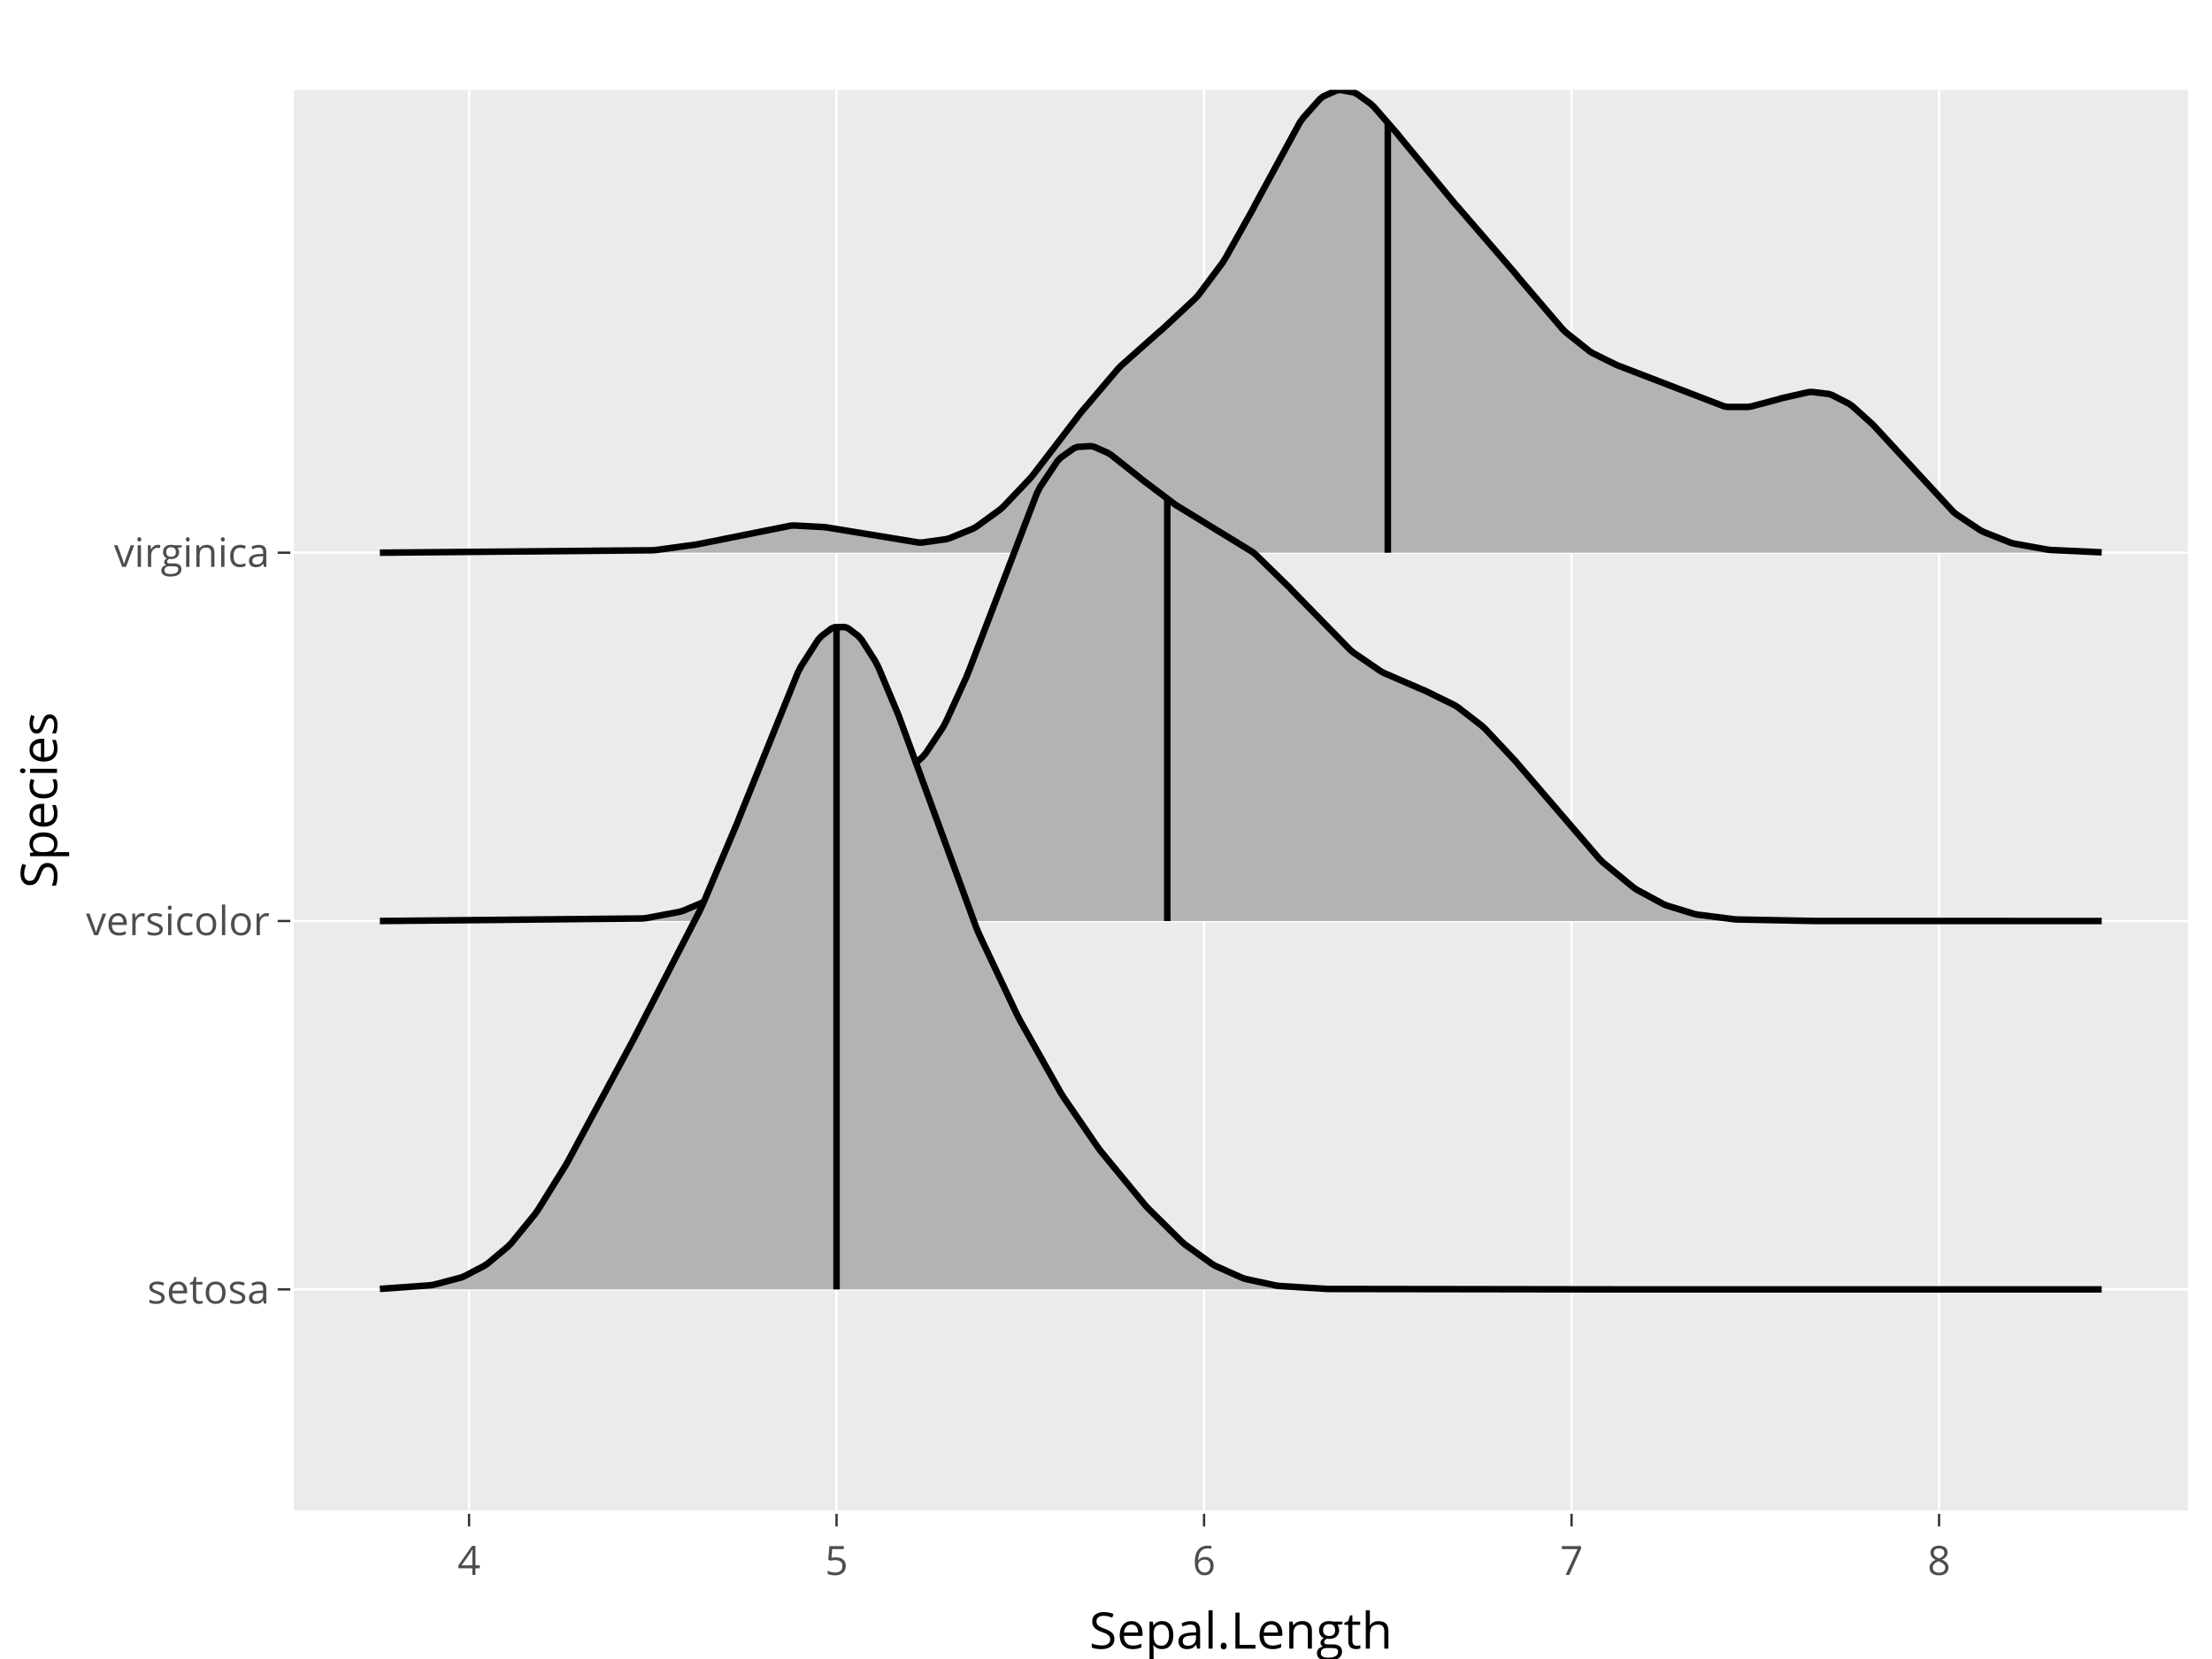
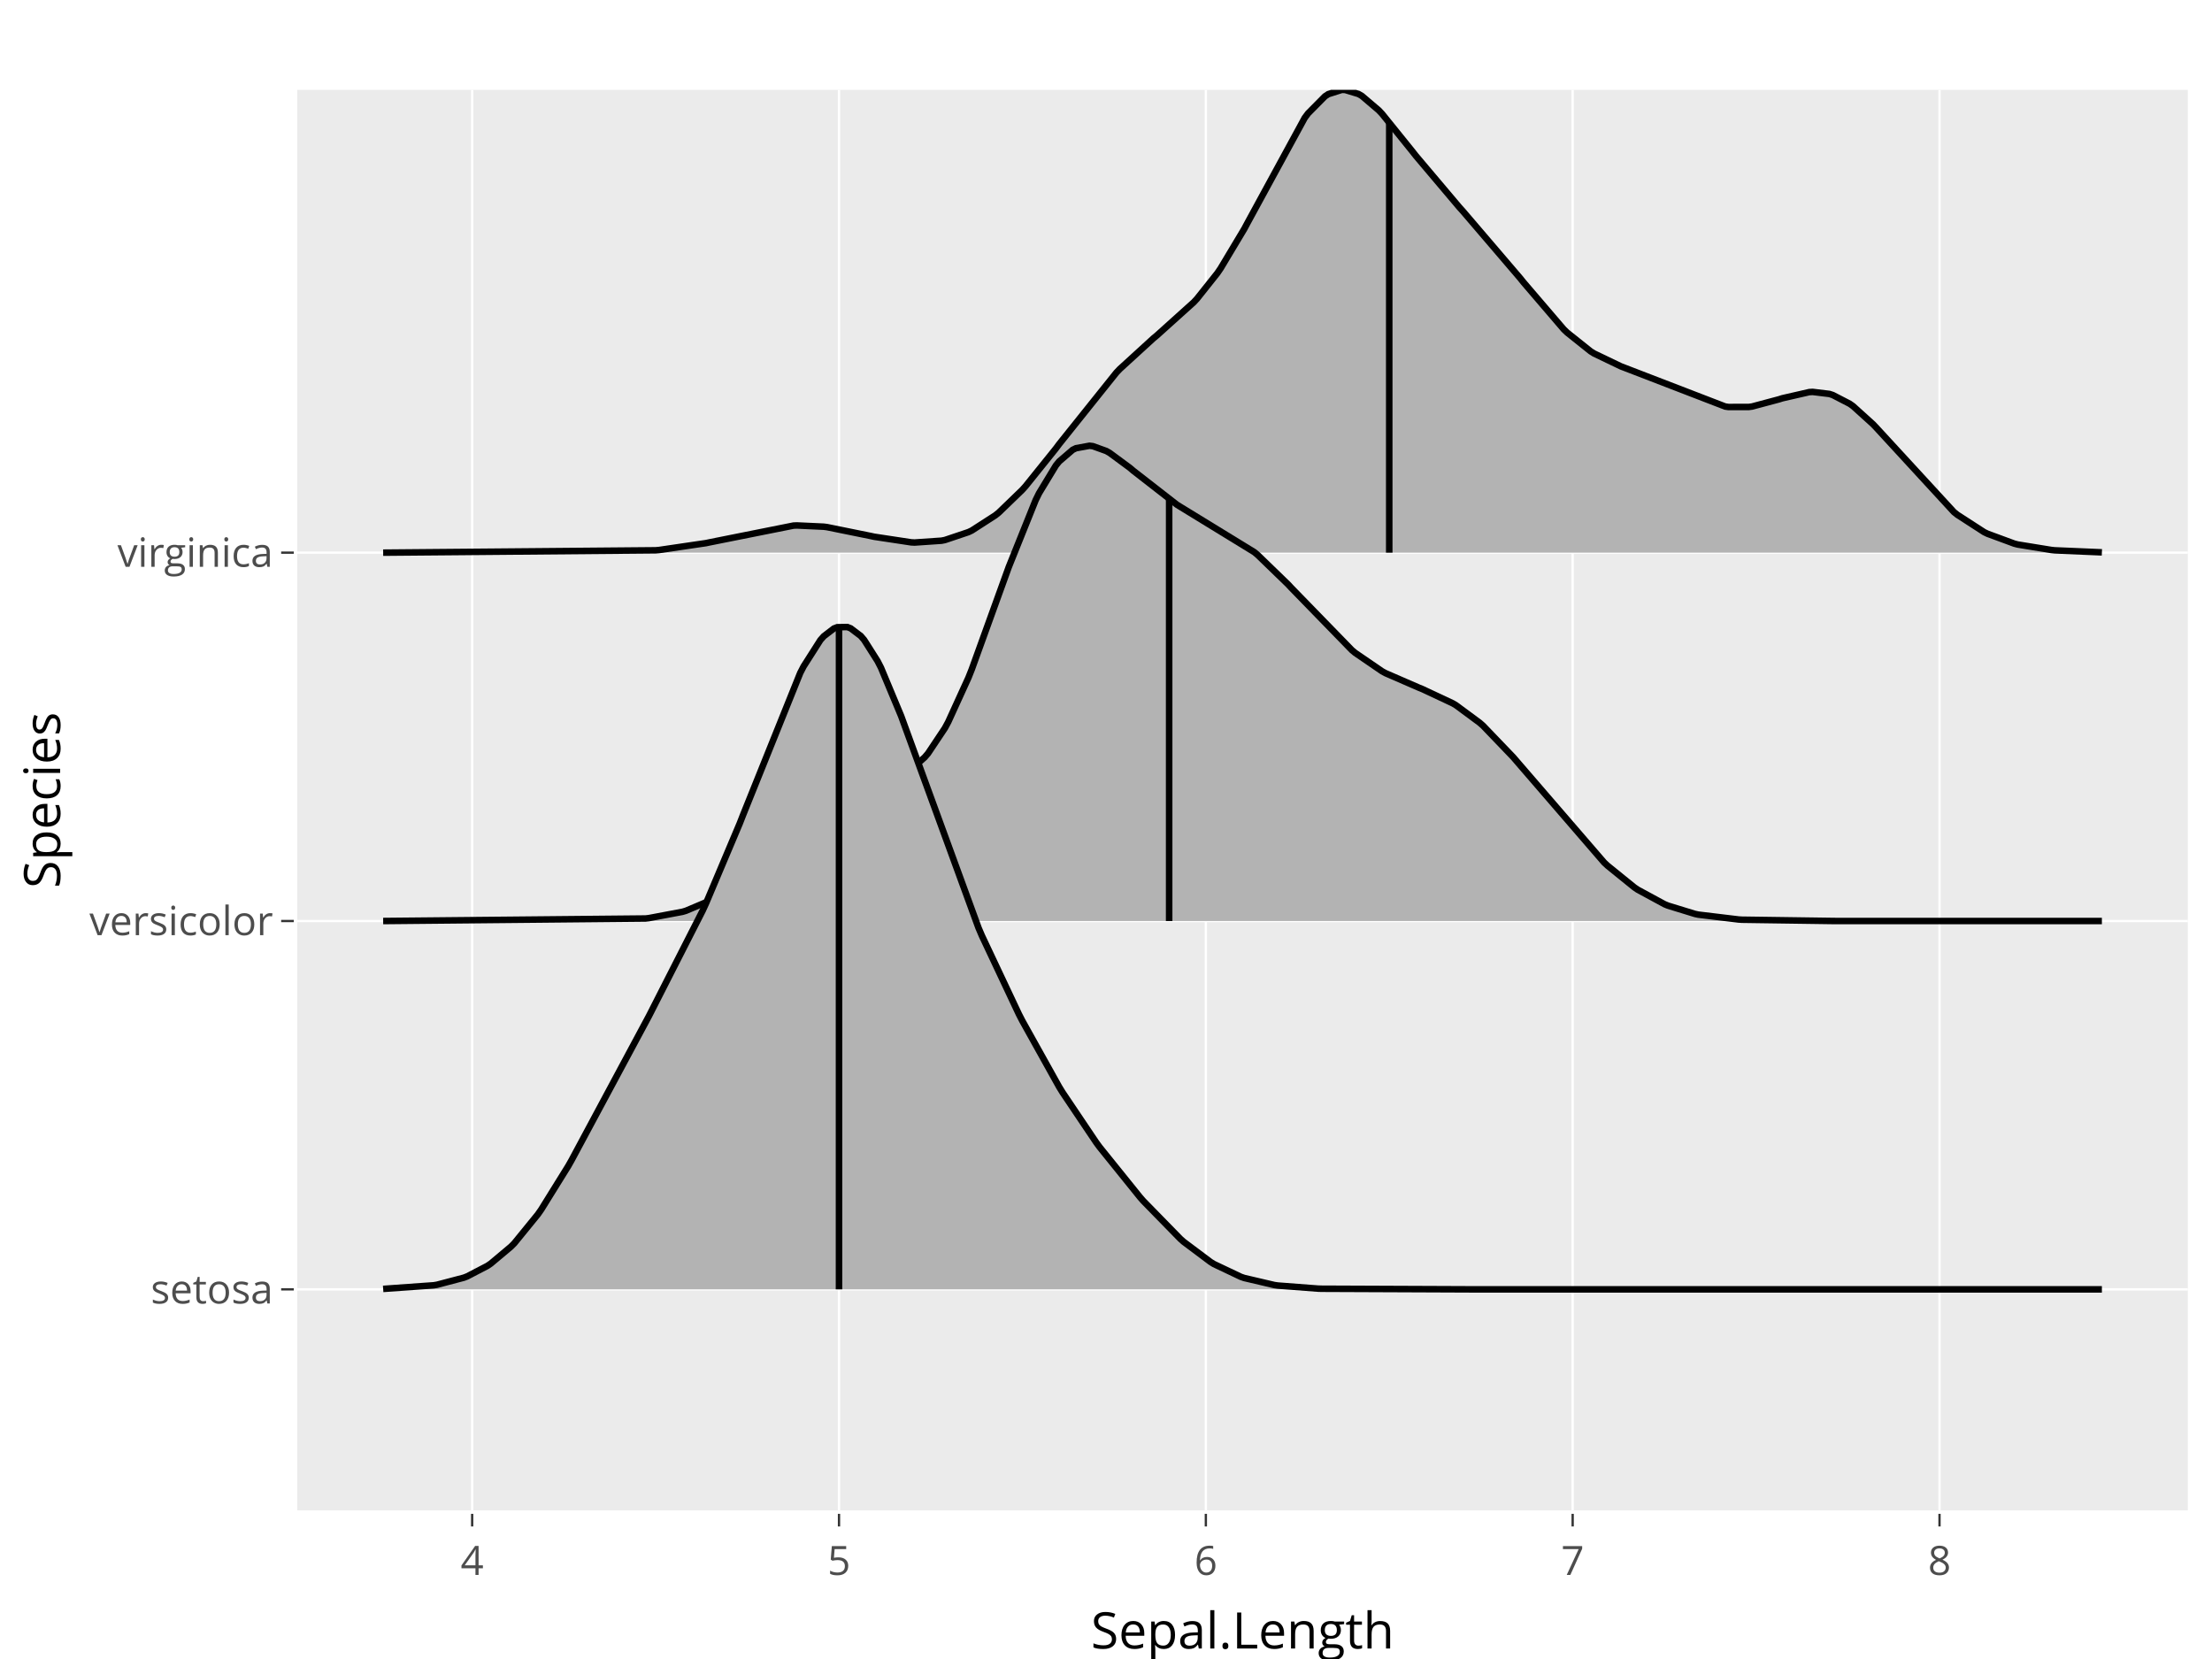
<svg xmlns="http://www.w3.org/2000/svg" class="main-svg" width="640" height="480" style="" viewBox="0 0 640 480">
  <rect x="0" y="0" width="640" height="480" style="fill: rgb(255, 255, 255); fill-opacity: 1;" />
  <defs id="defs-">
    <g class="clips">
      <clipPath id="clipxyplot" class="plotclip">
-         <rect width="548" height="411" />
+         <rect width="547" height="411" />
      </clipPath>
      <clipPath class="axesclip" id="clipx">
-         <rect x="85" y="0" width="548" height="480" />
+         <rect x="86" y="0" width="547" height="480" />
      </clipPath>
      <clipPath class="axesclip" id="clipy">
        <rect x="0" y="26" width="640" height="411" />
      </clipPath>
      <clipPath class="axesclip" id="clipxy">
-         <rect x="85" y="26" width="548" height="411" />
+         <rect x="86" y="26" width="547" height="411" />
      </clipPath>
    </g>
    <g class="gradients" />
    <g class="patterns" />
  </defs>
  <g class="bglayer">
-     <rect class="bg" x="85" y="26" width="548" height="411" style="fill: rgb(235, 235, 235); fill-opacity: 1; stroke-width: 0;" />
+     <rect class="bg" x="86" y="26" width="547" height="411" style="fill: rgb(235, 235, 235); fill-opacity: 1; stroke-width: 0;" />
  </g>
  <g class="layer-below">
    <g class="imagelayer" />
    <g class="shapelayer" />
  </g>
  <g class="cartesianlayer">
    <g class="subplot xy">
      <g class="layer-subplot">
        <g class="shapelayer" />
        <g class="imagelayer" />
      </g>
      <g class="gridlayer">
        <g class="x">
-           <path class="xgrid crisp" transform="translate(135.71,0)" d="M0,26v411" style="stroke: rgb(255, 255, 255); stroke-opacity: 1; stroke-width: 0.664px;" />
-           <path class="xgrid crisp" transform="translate(242.04,0)" d="M0,26v411" style="stroke: rgb(255, 255, 255); stroke-opacity: 1; stroke-width: 0.664px;" />
-           <path class="xgrid crisp" transform="translate(348.37,0)" d="M0,26v411" style="stroke: rgb(255, 255, 255); stroke-opacity: 1; stroke-width: 0.664px;" />
-           <path class="xgrid crisp" transform="translate(454.7,0)" d="M0,26v411" style="stroke: rgb(255, 255, 255); stroke-opacity: 1; stroke-width: 0.664px;" />
-           <path class="xgrid crisp" transform="translate(561.03,0)" d="M0,26v411" style="stroke: rgb(255, 255, 255); stroke-opacity: 1; stroke-width: 0.664px;" />
+           <path class="xgrid crisp" transform="translate(136.61,0)" d="M0,26v411" style="stroke: rgb(255, 255, 255); stroke-opacity: 1; stroke-width: 0.664px;" />
+           <path class="xgrid crisp" transform="translate(242.75,0)" d="M0,26v411" style="stroke: rgb(255, 255, 255); stroke-opacity: 1; stroke-width: 0.664px;" />
+           <path class="xgrid crisp" transform="translate(348.89,0)" d="M0,26v411" style="stroke: rgb(255, 255, 255); stroke-opacity: 1; stroke-width: 0.664px;" />
+           <path class="xgrid crisp" transform="translate(455.02,0)" d="M0,26v411" style="stroke: rgb(255, 255, 255); stroke-opacity: 1; stroke-width: 0.664px;" />
+           <path class="xgrid crisp" transform="translate(561.16,0)" d="M0,26v411" style="stroke: rgb(255, 255, 255); stroke-opacity: 1; stroke-width: 0.664px;" />
        </g>
        <g class="y">
-           <path class="ygrid crisp" transform="translate(0,373.06)" d="M85,0h548" style="stroke: rgb(255, 255, 255); stroke-opacity: 1; stroke-width: 0.664px;" />
-           <path class="ygrid crisp" transform="translate(0,266.48)" d="M85,0h548" style="stroke: rgb(255, 255, 255); stroke-opacity: 1; stroke-width: 0.664px;" />
-           <path class="ygrid crisp" transform="translate(0,159.91)" d="M85,0h548" style="stroke: rgb(255, 255, 255); stroke-opacity: 1; stroke-width: 0.664px;" />
+           <path class="ygrid crisp" transform="translate(0,373.05)" d="M86,0h547" style="stroke: rgb(255, 255, 255); stroke-opacity: 1; stroke-width: 0.664px;" />
+           <path class="ygrid crisp" transform="translate(0,266.48)" d="M86,0h547" style="stroke: rgb(255, 255, 255); stroke-opacity: 1; stroke-width: 0.664px;" />
+           <path class="ygrid crisp" transform="translate(0,159.9)" d="M86,0h547" style="stroke: rgb(255, 255, 255); stroke-opacity: 1; stroke-width: 0.664px;" />
        </g>
      </g>
      <g class="zerolinelayer" />
      <path class="xlines-below" />
      <path class="ylines-below" />
      <g class="overlines-below" />
      <g class="xaxislayer-below" />
      <g class="yaxislayer-below" />
      <g class="overaxes-below" />
-       <g class="plot" transform="translate(85,26)" clip-path="url(#clipxyplot)">
+       <g class="plot" transform="translate(86,26)" clip-path="url(#clipxyplot)">
        <g class="scatterlayer mlayer">
          <g class="trace scatter trace-vdiffr-plotly-1" style="stroke-miterlimit: 2; opacity: 1;">
            <g class="fills">
              <g>
-                 <path class="js-fill" d="M24.91,133.91L523.09,133.91L509.44,133.22L508.47,133.13L497.74,131.29L496.77,131.02L488.97,127.94L487.99,127.43L481.17,122.9L480.19,122.12L472.4,114.66L471.42,113.59L451.92,92.25L450.95,91.5L445.1,88.31L444.12,87.99L439.25,87.4L438.27,87.46L432.42,88.63L431.45,88.92L419.75,91.83L418.77,91.9L412.93,91.4L411.95,91.18L404.15,88.36L403.18,87.93L383.68,79.97L382.7,79.59L374.9,75.61L373.93,74.96L368.08,70.18L367.1,69.23L359.31,60.47L358.33,59.27L338.83,36.11L337.86,35.05L325.18,20.23L324.21,18.99L311.53,3.99L310.56,3.16L305.68,0.38L304.71,0.15L301.79,0.14L300.81,0.39L296.91,2.63L295.94,3.5L292.04,8.09L291.06,9.48L284.24,21.33L283.26,23.21L269.61,48.61L268.64,50.13L261.81,59.27L260.84,60.36L253.04,67.81L252.06,68.63L237.44,81.79L236.47,82.84L226.72,94.69L225.74,95.98L210.14,115.73L209.17,116.78L201.37,123.84L200.39,124.54L193.57,128.38L192.59,128.78L185.77,130.59L184.8,130.72L177,130.85L176.02,130.76L166.27,129.09L165.3,128.87L149.7,126.12L148.72,126.06L139.95,126.44L138.97,126.58L127.28,129.08L126.3,129.33L110.7,132.49L109.73,132.62L95.1,133.68L94.13,133.71L48.31,133.91L47.33,133.91L24.91,133.91L24.91,133.91Z" style="fill: rgb(179, 179, 179); fill-opacity: 1; stroke-width: 0;" />
+                 <path class="js-fill" d="M24.86,133.9L522.14,133.9L508.51,133.23L507.54,133.13L497.81,131.55L496.83,131.3L489.05,128.43L488.08,127.96L481.26,123.66L480.29,122.92L472.51,115.71L471.53,114.67L451.1,92.24L450.12,91.49L444.29,88.3L443.31,87.98L438.45,87.39L437.47,87.45L430.66,88.93L429.69,89.23L419.96,91.75L418.98,91.86L413.15,91.62L412.17,91.43L405.36,89.22L404.39,88.81L373.25,75L372.27,74.31L365.46,68.28L364.49,67.26L354.76,55.64L353.78,54.42L340.16,38.28L339.19,37.21L325.56,21.51L324.59,20.28L310.97,4.01L309.99,3.18L306.1,0.73L305.13,0.39L301.23,0.14L300.26,0.39L296.37,2.63L295.4,3.5L291.5,8.1L290.53,9.49L284.69,19.5L283.72,21.35L268.15,50.18L267.17,51.64L260.36,60.4L259.39,61.45L251.6,68.66L250.63,69.47L237.01,81.8L236.03,82.85L227.28,93.43L226.3,94.7L208.79,116.79L207.81,117.81L201,123.85L200.03,124.56L193.22,128.39L192.24,128.79L185.43,130.6L184.46,130.73L176.67,130.85L175.7,130.77L165,128.87L164.02,128.65L150.4,126.18L149.43,126.11L140.67,126.32L139.69,126.44L128.99,128.6L128.02,128.84L109.53,132.62L108.55,132.74L93.96,133.71L92.98,133.73L49.19,133.9L48.22,133.9L24.86,133.9L24.86,133.9Z" style="fill: rgb(179, 179, 179); fill-opacity: 1; stroke-width: 0;" />
              </g>
            </g>
            <g class="errorbars" />
            <g class="lines">
-               <path class="js-line" d="M24.91,133.91L523.09,133.91L509.44,133.22L508.47,133.13L497.74,131.29L496.77,131.02L488.97,127.94L487.99,127.43L481.17,122.9L480.19,122.12L472.4,114.66L471.42,113.59L451.92,92.25L450.95,91.5L445.1,88.31L444.12,87.99L439.25,87.4L438.27,87.46L432.42,88.63L431.45,88.92L419.75,91.83L418.77,91.9L412.93,91.4L411.95,91.18L404.15,88.36L403.18,87.93L383.68,79.97L382.7,79.59L374.9,75.61L373.93,74.96L368.08,70.18L367.1,69.23L359.31,60.47L358.33,59.27L338.83,36.11L337.86,35.05L325.18,20.23L324.21,18.99L311.53,3.99L310.56,3.16L305.68,0.38L304.71,0.15L301.79,0.14L300.81,0.39L296.91,2.63L295.94,3.5L292.04,8.09L291.06,9.48L284.24,21.33L283.26,23.21L269.61,48.61L268.64,50.13L261.81,59.27L260.84,60.36L253.04,67.81L252.06,68.63L237.44,81.79L236.47,82.84L226.72,94.69L225.74,95.98L210.14,115.73L209.17,116.78L201.37,123.84L200.39,124.54L193.57,128.38L192.59,128.78L185.77,130.59L184.8,130.72L177,130.85L176.02,130.76L166.27,129.09L165.3,128.87L149.7,126.12L148.72,126.06L139.95,126.44L138.97,126.58L127.28,129.08L126.3,129.33L110.7,132.49L109.73,132.62L95.1,133.68L94.13,133.71L48.31,133.91L47.33,133.91L24.91,133.91L24.91,133.91" style="vector-effect: non-scaling-stroke; fill: none; stroke: rgb(0, 0, 0); stroke-opacity: 0; stroke-width: 1.89px; opacity: 1;" />
+               <path class="js-line" d="M24.86,133.9L522.14,133.9L508.51,133.23L507.54,133.13L497.81,131.55L496.83,131.3L489.05,128.43L488.08,127.96L481.26,123.66L480.29,122.92L472.51,115.71L471.53,114.67L451.1,92.24L450.12,91.49L444.29,88.3L443.31,87.98L438.45,87.39L437.47,87.45L430.66,88.93L429.69,89.23L419.96,91.75L418.98,91.86L413.15,91.62L412.17,91.43L405.36,89.22L404.39,88.81L373.25,75L372.27,74.31L365.46,68.28L364.49,67.26L354.76,55.64L353.78,54.42L340.16,38.28L339.19,37.21L325.56,21.51L324.59,20.28L310.97,4.01L309.99,3.18L306.1,0.73L305.13,0.39L301.23,0.14L300.26,0.39L296.37,2.63L295.4,3.5L291.5,8.1L290.53,9.49L284.69,19.5L283.72,21.35L268.15,50.18L267.17,51.64L260.36,60.4L259.39,61.45L251.6,68.66L250.63,69.47L237.01,81.8L236.03,82.85L227.28,93.43L226.3,94.7L208.79,116.79L207.81,117.81L201,123.85L200.03,124.56L193.22,128.39L192.24,128.79L185.43,130.6L184.46,130.73L176.67,130.85L175.7,130.77L165,128.87L164.02,128.65L150.4,126.18L149.43,126.11L140.67,126.32L139.69,126.44L128.99,128.6L128.02,128.84L109.53,132.62L108.55,132.74L93.96,133.71L92.98,133.73L49.19,133.9L48.22,133.9L24.86,133.9L24.86,133.9" style="vector-effect: non-scaling-stroke; fill: none; stroke: rgb(0, 0, 0); stroke-opacity: 0; stroke-width: 1.89px; opacity: 1;" />
            </g>
            <g class="points" />
            <g class="text" />
          </g>
          <g class="trace scatter trace-vdiffr-plotly-2" style="stroke-miterlimit: 2; opacity: 1;">
            <g class="fills" />
            <g class="errorbars" />
            <g class="lines">
-               <path class="js-line" d="M24.91,133.91L103.88,133.21L104.85,133.13L116.55,131.53L117.53,131.34L143.85,126.08L144.82,126.04L153.6,126.52L154.57,126.66L180.9,130.98L181.87,130.96L188.69,130.01L189.67,129.75L196.49,126.97L197.47,126.42L204.29,121.48L205.27,120.61L213.07,112.39L214.04,111.22L226.72,94.69L227.69,93.42L238.42,80.78L239.39,79.78L250.11,70.26L251.09,69.45L260.84,60.36L261.81,59.27L268.64,50.13L269.61,48.61L277.41,34.69L278.39,32.79L291.06,9.48L292.04,8.09L296.91,2.63L297.89,1.88L301.79,0.14L302.76,0L306.66,0.72L307.63,1.19L311.53,3.99L312.51,4.91L319.33,12.74L320.31,13.98L335.91,32.9L336.88,33.98L353.46,53.17L354.43,54.39L367.1,69.23L368.08,70.18L374.9,75.61L375.88,76.22L382.7,79.59L383.68,79.97L413.9,91.59L414.88,91.73L420.72,91.73L421.7,91.59L429.5,89.53L430.47,89.22L438.27,87.46L439.25,87.4L444.12,87.99L445.1,88.31L449.97,90.82L450.95,91.5L456.8,96.77L457.77,97.81L480.19,122.12L481.17,122.9L487.99,127.43L488.97,127.94L496.77,131.02L497.74,131.29L507.49,133.03L508.47,133.13L523.09,133.81" style="vector-effect: non-scaling-stroke; fill: none; stroke: rgb(0, 0, 0); stroke-opacity: 1; stroke-width: 1.89px; opacity: 1;" />
+               <path class="js-line" d="M24.86,133.9L103.69,133.22L104.66,133.14L118.28,131.14L119.26,130.93L143.59,126.07L144.56,126.03L152.34,126.39L153.32,126.52L165.97,129.09L166.94,129.3L177.65,130.92L178.62,130.97L186.4,130.44L187.38,130.25L194.19,127.96L195.16,127.5L201.97,123.11L202.95,122.33L209.76,115.75L210.73,114.67L219.49,103.78L220.46,102.48L237.01,81.8L237.98,80.78L247.71,71.89L248.69,71.08L259.39,61.45L260.36,60.4L266.2,53.06L267.17,51.64L273.99,40.26L274.96,38.45L291.5,8.1L292.48,6.79L297.34,1.88L298.31,1.24L302.21,0L303.18,0.02L307.07,1.2L308.05,1.77L312.91,5.91L313.89,6.95L322.64,17.79L323.62,19.04L336.27,34.01L337.24,35.08L353.78,54.42L354.76,55.64L366.43,69.27L367.41,70.21L374.22,75.65L375.19,76.26L382.98,80L383.95,80.37L413.15,91.62L414.12,91.76L419.96,91.75L420.93,91.62L428.72,89.54L429.69,89.23L437.47,87.45L438.45,87.39L443.31,87.98L444.29,88.3L449.15,90.81L450.12,91.49L455.96,96.77L456.94,97.81L479.32,122.14L480.29,122.92L488.08,127.96L489.05,128.43L496.83,131.3L497.81,131.55L507.54,133.13L508.51,133.23L522.14,133.81" style="vector-effect: non-scaling-stroke; fill: none; stroke: rgb(0, 0, 0); stroke-opacity: 1; stroke-width: 1.89px; opacity: 1;" />
            </g>
            <g class="points" />
            <g class="text" />
          </g>
          <g class="trace scatter trace-vdiffr-plotly-3" style="stroke-miterlimit: 2; opacity: 1;">
            <g class="fills" />
            <g class="errorbars" />
            <g class="lines">
-               <path class="js-line" d="M316.53,133.91L316.53,9.3" style="vector-effect: non-scaling-stroke; fill: none; stroke: rgb(0, 0, 0); stroke-opacity: 1; stroke-width: 1.89px; opacity: 1;" />
+               <path class="js-line" d="M315.95,133.9L315.95,9.33" style="vector-effect: non-scaling-stroke; fill: none; stroke: rgb(0, 0, 0); stroke-opacity: 1; stroke-width: 1.89px; opacity: 1;" />
            </g>
            <g class="points" />
            <g class="text" />
          </g>
          <g class="trace scatter trace-vdiffr-plotly-4" style="stroke-miterlimit: 2; opacity: 1;">
            <g class="fills">
              <g>
-                 <path class="js-fill" d="M24.91,240.48L523.09,240.48L413.9,239.74L412.93,239.64L403.18,237.94L402.2,237.68L394.4,234.73L393.43,234.25L385.63,229.34L384.65,228.59L375.88,220.63L374.9,219.61L364.18,207.28L363.2,206.09L346.63,186.74L345.66,185.78L337.86,179.33L336.88,178.68L329.08,174.56L328.11,174.15L312.51,167.05L311.53,166.43L303.73,160.34L302.76,159.45L291.06,147.22L290.09,146.15L278.39,134.53L277.41,133.72L268.64,127.63L267.66,127.07L250.11,116.56L249.14,115.81L233.54,103.99L232.57,103.58L228.67,102.95L227.69,103.07L223.79,104.79L222.82,105.57L218.92,110.04L217.94,111.51L213.07,120.78L212.09,122.98L204.29,143.46L203.32,146.22L192.59,174.68L191.62,176.88L185.77,187.85L184.8,189.31L179.92,195.07L178.95,195.95L174.07,199.12L173.1,199.57L165.3,202.1L164.32,202.38L156.52,205.34L155.55,205.85L148.72,210.44L147.75,211.23L137.02,221.17L136.05,222.1L125.33,231.18L124.35,231.84L116.55,236.09L115.58,236.48L107.78,238.75L106.8,238.94L96.08,240.11L95.1,240.15L74.63,240.47L73.65,240.47L24.91,240.48L24.91,240.48Z" style="fill: rgb(179, 179, 179); fill-opacity: 1; stroke-width: 0;" />
+                 <path class="js-fill" d="M24.86,240.48L522.14,240.48L413.15,239.74L412.17,239.65L401.47,237.69L400.49,237.4L392.71,234.26L391.74,233.74L383.95,228.6L382.98,227.83L374.22,219.63L373.25,218.6L361.57,204.9L360.6,203.7L345.03,185.79L344.05,184.86L337.24,179.34L336.27,178.69L328.48,174.58L327.51,174.17L311.94,167.08L310.97,166.47L304.15,161.25L303.18,160.38L293.45,150.45L292.48,149.38L277.88,134.56L276.91,133.75L269.12,128.24L268.15,127.66L249.66,116.61L248.69,115.86L233.11,104.01L232.14,103.6L228.25,102.95L227.28,103.08L223.38,104.78L222.41,105.56L218.52,110.03L217.54,111.5L212.68,120.79L211.71,122.98L204.89,140.75L203.92,143.49L192.24,174.74L191.27,176.94L185.43,187.91L184.46,189.37L179.59,195.12L178.62,195.99L173.75,199.16L172.78,199.6L165,202.11L164.02,202.39L156.24,205.34L155.26,205.84L148.45,210.43L147.48,211.23L136.77,221.18L135.8,222.11L126.07,230.49L125.1,231.19L117.31,235.68L116.34,236.1L108.55,238.55L107.58,238.75L97.85,239.99L96.88,240.05L78.39,240.46L77.41,240.46L24.86,240.48L24.86,240.48Z" style="fill: rgb(179, 179, 179); fill-opacity: 1; stroke-width: 0;" />
              </g>
            </g>
            <g class="errorbars" />
            <g class="lines">
-               <path class="js-line" d="M24.91,240.48L523.09,240.48L413.9,239.74L412.93,239.64L403.18,237.94L402.2,237.68L394.4,234.73L393.43,234.25L385.63,229.34L384.65,228.59L375.88,220.63L374.9,219.61L364.18,207.28L363.2,206.09L346.63,186.74L345.66,185.78L337.86,179.33L336.88,178.68L329.08,174.56L328.11,174.15L312.51,167.05L311.53,166.43L303.73,160.34L302.76,159.45L291.06,147.22L290.09,146.15L278.39,134.53L277.41,133.72L268.64,127.63L267.66,127.07L250.11,116.56L249.14,115.81L233.54,103.99L232.57,103.58L228.67,102.95L227.69,103.07L223.79,104.79L222.82,105.57L218.92,110.04L217.94,111.51L213.07,120.78L212.09,122.98L204.29,143.46L203.32,146.22L192.59,174.68L191.62,176.88L185.77,187.85L184.8,189.31L179.92,195.07L178.95,195.95L174.07,199.12L173.1,199.57L165.3,202.1L164.32,202.38L156.52,205.34L155.55,205.85L148.72,210.44L147.75,211.23L137.02,221.17L136.05,222.1L125.33,231.18L124.35,231.84L116.55,236.09L115.58,236.48L107.78,238.75L106.8,238.94L96.08,240.11L95.1,240.15L74.63,240.47L73.65,240.47L24.91,240.48L24.91,240.48" style="vector-effect: non-scaling-stroke; fill: none; stroke: rgb(0, 0, 0); stroke-opacity: 0; stroke-width: 1.89px; opacity: 1;" />
+               <path class="js-line" d="M24.86,240.48L522.14,240.48L413.15,239.74L412.17,239.65L401.47,237.69L400.49,237.4L392.71,234.26L391.74,233.74L383.95,228.6L382.98,227.83L374.22,219.63L373.25,218.6L361.57,204.9L360.6,203.7L345.03,185.79L344.05,184.86L337.24,179.34L336.27,178.69L328.48,174.58L327.51,174.17L311.94,167.08L310.97,166.47L304.15,161.25L303.18,160.38L293.45,150.45L292.48,149.38L277.88,134.56L276.91,133.75L269.12,128.24L268.15,127.66L249.66,116.61L248.69,115.86L233.11,104.01L232.14,103.6L228.25,102.95L227.28,103.08L223.38,104.78L222.41,105.56L218.52,110.03L217.54,111.5L212.68,120.79L211.71,122.98L204.89,140.75L203.92,143.49L192.24,174.74L191.27,176.94L185.43,187.91L184.46,189.37L179.59,195.12L178.62,195.99L173.75,199.16L172.78,199.6L165,202.11L164.02,202.39L156.24,205.34L155.26,205.84L148.45,210.43L147.48,211.23L136.77,221.18L135.8,222.11L126.07,230.49L125.1,231.19L117.31,235.68L116.34,236.1L108.55,238.55L107.58,238.75L97.85,239.99L96.88,240.05L78.39,240.46L77.41,240.46L24.86,240.48L24.86,240.48" style="vector-effect: non-scaling-stroke; fill: none; stroke: rgb(0, 0, 0); stroke-opacity: 0; stroke-width: 1.89px; opacity: 1;" />
            </g>
            <g class="points" />
            <g class="text" />
          </g>
          <g class="trace scatter trace-vdiffr-plotly-5" style="stroke-miterlimit: 2; opacity: 1;">
            <g class="fills" />
            <g class="errorbars" />
            <g class="lines">
-               <path class="js-line" d="M24.91,240.48L100.95,239.74L101.93,239.64L111.68,237.8L112.65,237.51L120.45,234.21L121.43,233.67L129.23,228.21L130.2,227.39L141.9,216.48L142.87,215.56L151.65,208.25L152.62,207.6L159.45,204.02L160.42,203.65L176.02,198.05L177,197.42L181.87,193.06L182.85,191.93L187.72,184.62L188.69,182.83L194.54,170.04L195.52,167.61L215.02,116.7L215.99,114.82L220.87,107.51L221.84,106.47L225.74,103.68L226.72,103.32L230.62,103.08L231.59,103.29L235.49,105.01L236.47,105.61L244.27,111.79L245.24,112.61L254.99,119.97L255.96,120.58L277.41,133.72L278.39,134.53L288.14,144.05L289.11,145.09L305.68,162.05L306.66,162.86L314.46,168.19L315.43,168.72L326.16,173.36L327.13,173.75L335.91,178.06L336.88,178.68L343.71,183.96L344.68,184.85L353.46,194.21L354.43,195.36L377.83,222.58L378.8,223.52L387.58,230.74L388.55,231.4L396.35,235.62L397.33,236.02L405.13,238.41L406.1,238.62L416.83,239.98L417.8,240.04L440.22,240.47L441.2,240.47L523.09,240.48" style="vector-effect: non-scaling-stroke; fill: none; stroke: rgb(0, 0, 0); stroke-opacity: 1; stroke-width: 1.89px; opacity: 1;" />
+               <path class="js-line" d="M24.86,240.48L100.77,239.75L101.74,239.64L111.47,237.81L112.45,237.52L120.23,234.23L121.2,233.68L128.99,228.22L129.96,227.41L141.64,216.48L142.61,215.56L151.37,208.25L152.34,207.59L159.16,204.02L160.13,203.65L175.7,198.09L176.67,197.46L181.54,193.11L182.51,191.98L187.38,184.68L188.35,182.89L194.19,170.1L195.16,167.66L204.89,140.75L205.87,138.04L213.65,118.69L214.63,116.7L219.49,108.69L220.46,107.5L224.36,104.15L225.33,103.68L229.22,102.97L230.2,103.09L234.09,104.49L235.06,105.04L240.9,109.35L241.87,110.18L254.52,120.02L255.5,120.63L276.91,133.75L277.88,134.56L286.64,143.04L287.61,144.08L305.13,162.09L306.1,162.9L313.89,168.23L314.86,168.76L324.59,172.99L325.56,173.38L334.32,177.49L335.29,178.07L342.11,183.11L343.08,183.96L351.84,193.09L352.81,194.22L378.11,223.53L379.09,224.45L386.87,230.75L387.84,231.41L395.63,235.63L396.6,236.03L404.39,238.42L405.36,238.63L417.04,240.04L418.01,240.1L444.29,240.47L445.26,240.48L522.14,240.48" style="vector-effect: non-scaling-stroke; fill: none; stroke: rgb(0, 0, 0); stroke-opacity: 1; stroke-width: 1.89px; opacity: 1;" />
            </g>
            <g class="points" />
            <g class="text" />
          </g>
          <g class="trace scatter trace-vdiffr-plotly-6" style="stroke-miterlimit: 2; opacity: 1;">
            <g class="fills" />
            <g class="errorbars" />
            <g class="lines">
-               <path class="js-line" d="M252.73,240.48L252.73,118.47" style="vector-effect: non-scaling-stroke; fill: none; stroke: rgb(0, 0, 0); stroke-opacity: 1; stroke-width: 1.89px; opacity: 1;" />
+               <path class="js-line" d="M252.27,240.48L252.27,118.52" style="vector-effect: non-scaling-stroke; fill: none; stroke: rgb(0, 0, 0); stroke-opacity: 1; stroke-width: 1.89px; opacity: 1;" />
            </g>
            <g class="points" />
            <g class="text" />
          </g>
          <g class="trace scatter trace-vdiffr-plotly-7" style="stroke-miterlimit: 2; opacity: 1;">
            <g class="fills">
              <g>
-                 <path class="js-fill" d="M24.91,347.06L523.09,347.06L288.14,346.39L287.16,346.29L277.41,344.62L276.44,344.35L268.64,341.32L267.66,340.81L260.84,336.44L259.86,335.69L251.09,327.74L250.11,326.74L238.42,313.38L237.44,312.17L225.74,296.14L224.77,294.67L215.02,278.38L214.04,276.61L203.32,255.45L202.34,253.36L192.59,230.4L191.62,227.88L180.9,197.69L179.92,194.85L171.15,171.38L170.17,169.21L165.3,160.41L164.32,159.13L161.4,156.34L160.42,155.8L157.5,155.25L156.52,155.47L153.6,157.15L152.62,158.08L148.72,163.33L147.75,165L142.87,175.01L141.9,177.26L130.2,207.22L129.23,209.73L117.53,237.39L116.55,239.48L104.85,262.53L103.88,264.35L72.68,321.02L71.71,322.5L63.91,332.63L62.93,333.68L56.11,339.57L55.13,340.23L48.31,343.66L47.33,344.01L39.53,345.87L38.56,346.02L25.88,346.9L24.91,346.92Z" style="fill: rgb(179, 179, 179); fill-opacity: 1; stroke-width: 0;" />
+                 <path class="js-fill" d="M24.86,347.05L522.14,347.05L286.64,346.3L285.66,346.2L275.93,344.36L274.96,344.07L267.17,340.82L266.2,340.29L259.39,335.7L258.42,334.93L249.66,326.75L248.69,325.73L237.98,313.39L237.01,312.18L227.28,299.06L226.3,297.63L215.6,280.17L214.63,278.42L203.92,257.55L202.95,255.5L193.22,232.94L192.24,230.46L181.54,200.58L180.57,197.74L170.83,171.4L169.86,169.22L165,160.42L164.02,159.14L161.1,156.34L160.13,155.8L157.21,155.25L156.24,155.47L153.32,157.15L152.34,158.09L148.45,163.35L147.48,165.02L141.64,177.3L140.67,179.65L115.37,241.57L114.39,243.59L101.74,268.01L100.77,269.82L72.55,321.04L71.57,322.53L63.79,332.66L62.82,333.7L56,339.59L55.03,340.25L48.22,343.67L47.25,344.02L39.46,345.88L38.49,346.02L26.81,346.87L25.84,346.9L24.86,347.05Z" style="fill: rgb(179, 179, 179); fill-opacity: 1; stroke-width: 0;" />
              </g>
            </g>
            <g class="errorbars" />
            <g class="lines">
-               <path class="js-line" d="M24.91,347.06L523.09,347.06L288.14,346.39L287.16,346.29L277.41,344.62L276.44,344.35L268.64,341.32L267.66,340.81L260.84,336.44L259.86,335.69L251.09,327.74L250.11,326.74L238.42,313.38L237.44,312.17L225.74,296.14L224.77,294.67L215.02,278.38L214.04,276.61L203.32,255.45L202.34,253.36L192.59,230.4L191.62,227.88L180.9,197.69L179.92,194.85L171.15,171.38L170.17,169.21L165.3,160.41L164.32,159.13L161.4,156.34L160.42,155.8L157.5,155.25L156.52,155.47L153.6,157.15L152.62,158.08L148.72,163.33L147.75,165L142.87,175.01L141.9,177.26L130.2,207.22L129.23,209.73L117.53,237.39L116.55,239.48L104.85,262.53L103.88,264.35L72.68,321.02L71.71,322.5L63.91,332.63L62.93,333.68L56.11,339.57L55.13,340.23L48.31,343.66L47.33,344.01L39.53,345.87L38.56,346.02L25.88,346.9L24.91,346.92" style="vector-effect: non-scaling-stroke; fill: none; stroke: rgb(0, 0, 0); stroke-opacity: 0; stroke-width: 1.89px; opacity: 1;" />
+               <path class="js-line" d="M24.86,347.05L522.14,347.05L286.64,346.3L285.66,346.2L275.93,344.36L274.96,344.07L267.17,340.82L266.2,340.29L259.39,335.7L258.42,334.93L249.66,326.75L248.69,325.73L237.98,313.39L237.01,312.18L227.28,299.06L226.3,297.63L215.6,280.17L214.63,278.42L203.92,257.55L202.95,255.5L193.22,232.94L192.24,230.46L181.54,200.58L180.57,197.74L170.83,171.4L169.86,169.22L165,160.42L164.02,159.14L161.1,156.34L160.13,155.8L157.21,155.25L156.24,155.47L153.32,157.15L152.34,158.09L148.45,163.35L147.48,165.02L141.64,177.3L140.67,179.65L115.37,241.57L114.39,243.59L101.74,268.01L100.77,269.82L72.55,321.04L71.57,322.53L63.79,332.66L62.82,333.7L56,339.59L55.03,340.25L48.22,343.67L47.25,344.02L39.46,345.88L38.49,346.02L26.81,346.87L25.84,346.9L24.86,347.05" style="vector-effect: non-scaling-stroke; fill: none; stroke: rgb(0, 0, 0); stroke-opacity: 0; stroke-width: 1.89px; opacity: 1;" />
            </g>
            <g class="points" />
            <g class="text" />
          </g>
          <g class="trace scatter trace-vdiffr-plotly-8" style="stroke-miterlimit: 2; opacity: 1;">
            <g class="fills" />
            <g class="errorbars" />
            <g class="lines">
-               <path class="js-line" d="M24.91,346.92L39.53,345.87L40.51,345.71L48.31,343.66L49.28,343.28L55.13,340.23L56.11,339.57L61.96,334.66L62.93,333.68L69.76,325.31L70.73,323.93L78.53,311.39L79.5,309.68L97.05,277.04L98.03,275.23L117.53,237.39L118.5,235.27L128.25,212.21L129.23,209.73L145.8,168.68L146.77,166.78L151.65,159.17L152.62,158.08L155.55,155.85L156.52,155.47L159.45,155.42L160.42,155.8L163.35,158.01L164.32,159.13L168.22,165.25L169.2,167.17L175.05,181.14L176.02,183.79L197.47,242.39L198.44,244.66L209.17,267.38L210.14,269.28L221.84,290.06L222.82,291.62L232.57,305.85L233.54,307.15L246.21,322.54L247.19,323.62L256.94,333.28L257.91,334.11L265.71,339.72L266.69,340.28L274.49,343.75L275.46,344.06L284.24,345.95L285.21,346.08L298.86,346.92L299.84,346.94L382.7,347.06L383.68,347.06L523.09,347.06" style="vector-effect: non-scaling-stroke; fill: none; stroke: rgb(0, 0, 0); stroke-opacity: 1; stroke-width: 1.89px; opacity: 1;" />
+               <path class="js-line" d="M24.86,346.92L39.46,345.88L40.43,345.72L48.22,343.67L49.19,343.29L55.03,340.25L56,339.59L61.84,334.69L62.82,333.7L69.63,325.34L70.6,323.95L78.39,311.41L79.36,309.7L100.77,269.82L101.74,268.01L117.31,237.45L118.28,235.33L128.02,212.27L128.99,209.79L145.53,168.7L146.51,166.81L151.37,159.18L152.34,158.09L155.26,155.85L156.24,155.47L159.16,155.42L160.13,155.8L163.05,158.01L164.02,159.14L167.91,165.27L168.89,167.18L174.73,181.17L175.7,183.83L197.11,242.44L198.08,244.71L208.79,267.42L209.76,269.31L220.46,288.5L221.44,290.09L231.17,304.55L232.14,305.87L243.82,320.36L244.79,321.47L255.5,332.43L256.47,333.29L264.26,339.13L265.23,339.73L273.01,343.42L273.99,343.76L282.74,345.81L283.72,345.95L295.4,346.84L296.37,346.87L340.16,347.05L341.13,347.05L522.14,347.05" style="vector-effect: non-scaling-stroke; fill: none; stroke: rgb(0, 0, 0); stroke-opacity: 1; stroke-width: 1.89px; opacity: 1;" />
            </g>
            <g class="points" />
            <g class="text" />
          </g>
          <g class="trace scatter trace-vdiffr-plotly-9" style="stroke-miterlimit: 2; opacity: 1;">
            <g class="fills" />
            <g class="errorbars" />
            <g class="lines">
-               <path class="js-line" d="M157.04,347.06L157.04,155.36" style="vector-effect: non-scaling-stroke; fill: none; stroke: rgb(0, 0, 0); stroke-opacity: 1; stroke-width: 1.89px; opacity: 1;" />
+               <path class="js-line" d="M156.75,347.05L156.75,155.35" style="vector-effect: non-scaling-stroke; fill: none; stroke: rgb(0, 0, 0); stroke-opacity: 1; stroke-width: 1.89px; opacity: 1;" />
            </g>
            <g class="points" />
            <g class="text" />
          </g>
        </g>
      </g>
      <g class="overplot" />
      <path class="xlines-above crisp" d="" style="fill: none; stroke-width: 1px; stroke: rgb(0, 0, 0); stroke-opacity: 0;" />
      <path class="ylines-above crisp" d="" style="fill: none; stroke-width: 1px; stroke: rgb(0, 0, 0); stroke-opacity: 0;" />
      <g class="overlines-above" />
      <g class="xaxislayer-above">
-         <path class="xtick ticks crisp" d="M0,438v3.653" transform="translate(135.71,0)" style="stroke: rgb(51, 51, 51); stroke-opacity: 1; stroke-width: 0.664px;" />
-         <path class="xtick ticks crisp" d="M0,438v3.653" transform="translate(242.04,0)" style="stroke: rgb(51, 51, 51); stroke-opacity: 1; stroke-width: 0.664px;" />
-         <path class="xtick ticks crisp" d="M0,438v3.653" transform="translate(348.37,0)" style="stroke: rgb(51, 51, 51); stroke-opacity: 1; stroke-width: 0.664px;" />
-         <path class="xtick ticks crisp" d="M0,438v3.653" transform="translate(454.7,0)" style="stroke: rgb(51, 51, 51); stroke-opacity: 1; stroke-width: 0.664px;" />
-         <path class="xtick ticks crisp" d="M0,438v3.653" transform="translate(561.03,0)" style="stroke: rgb(51, 51, 51); stroke-opacity: 1; stroke-width: 0.664px;" />
-         <g class="xtick">
-           <text text-anchor="middle" x="0" y="455.68" transform="translate(135.71,0)" style="font-family: 'Open Sans', verdana, arial, sans-serif; font-size: 11.69px; fill: rgb(77, 77, 77); fill-opacity: 1; white-space: pre; opacity: 1;">4</text>
-         </g>
-         <g class="xtick">
-           <text text-anchor="middle" x="0" y="455.68" style="font-family: 'Open Sans', verdana, arial, sans-serif; font-size: 11.69px; fill: rgb(77, 77, 77); fill-opacity: 1; white-space: pre; opacity: 1;" transform="translate(242.04,0)">5</text>
-         </g>
-         <g class="xtick">
-           <text text-anchor="middle" x="0" y="455.68" style="font-family: 'Open Sans', verdana, arial, sans-serif; font-size: 11.69px; fill: rgb(77, 77, 77); fill-opacity: 1; white-space: pre; opacity: 1;" transform="translate(348.37,0)">6</text>
-         </g>
-         <g class="xtick">
-           <text text-anchor="middle" x="0" y="455.68" style="font-family: 'Open Sans', verdana, arial, sans-serif; font-size: 11.69px; fill: rgb(77, 77, 77); fill-opacity: 1; white-space: pre; opacity: 1;" transform="translate(454.7,0)">7</text>
-         </g>
-         <g class="xtick">
-           <text text-anchor="middle" x="0" y="455.68" style="font-family: 'Open Sans', verdana, arial, sans-serif; font-size: 11.69px; fill: rgb(77, 77, 77); fill-opacity: 1; white-space: pre; opacity: 1;" transform="translate(561.03,0)">8</text>
+         <path class="xtick ticks crisp" d="M0,438v3.653" transform="translate(136.61,0)" style="stroke: rgb(51, 51, 51); stroke-opacity: 1; stroke-width: 0.664px;" />
+         <path class="xtick ticks crisp" d="M0,438v3.653" transform="translate(242.75,0)" style="stroke: rgb(51, 51, 51); stroke-opacity: 1; stroke-width: 0.664px;" />
+         <path class="xtick ticks crisp" d="M0,438v3.653" transform="translate(348.89,0)" style="stroke: rgb(51, 51, 51); stroke-opacity: 1; stroke-width: 0.664px;" />
+         <path class="xtick ticks crisp" d="M0,438v3.653" transform="translate(455.02,0)" style="stroke: rgb(51, 51, 51); stroke-opacity: 1; stroke-width: 0.664px;" />
+         <path class="xtick ticks crisp" d="M0,438v3.653" transform="translate(561.16,0)" style="stroke: rgb(51, 51, 51); stroke-opacity: 1; stroke-width: 0.664px;" />
+         <g class="xtick">
+           <text text-anchor="middle" x="0" y="455.68" transform="translate(136.61,0)" style="font-family: 'Open Sans', verdana, arial, sans-serif; font-size: 11.69px; fill: rgb(77, 77, 77); fill-opacity: 1; white-space: pre; opacity: 1;">4</text>
+         </g>
+         <g class="xtick">
+           <text text-anchor="middle" x="0" y="455.68" style="font-family: 'Open Sans', verdana, arial, sans-serif; font-size: 11.69px; fill: rgb(77, 77, 77); fill-opacity: 1; white-space: pre; opacity: 1;" transform="translate(242.75,0)">5</text>
+         </g>
+         <g class="xtick">
+           <text text-anchor="middle" x="0" y="455.68" style="font-family: 'Open Sans', verdana, arial, sans-serif; font-size: 11.69px; fill: rgb(77, 77, 77); fill-opacity: 1; white-space: pre; opacity: 1;" transform="translate(348.89,0)">6</text>
+         </g>
+         <g class="xtick">
+           <text text-anchor="middle" x="0" y="455.68" style="font-family: 'Open Sans', verdana, arial, sans-serif; font-size: 11.69px; fill: rgb(77, 77, 77); fill-opacity: 1; white-space: pre; opacity: 1;" transform="translate(455.02,0)">7</text>
+         </g>
+         <g class="xtick">
+           <text text-anchor="middle" x="0" y="455.68" style="font-family: 'Open Sans', verdana, arial, sans-serif; font-size: 11.69px; fill: rgb(77, 77, 77); fill-opacity: 1; white-space: pre; opacity: 1;" transform="translate(561.16,0)">8</text>
        </g>
      </g>
      <g class="yaxislayer-above">
-         <path class="ytick ticks crisp" d="M84,0h-3.653" transform="translate(0,373.06)" style="stroke: rgb(51, 51, 51); stroke-opacity: 1; stroke-width: 0.664px;" />
-         <path class="ytick ticks crisp" d="M84,0h-3.653" transform="translate(0,266.48)" style="stroke: rgb(51, 51, 51); stroke-opacity: 1; stroke-width: 0.664px;" />
-         <path class="ytick ticks crisp" d="M84,0h-3.653" transform="translate(0,159.91)" style="stroke: rgb(51, 51, 51); stroke-opacity: 1; stroke-width: 0.664px;" />
+         <path class="ytick ticks crisp" d="M85,0h-3.653" transform="translate(0,373.05)" style="stroke: rgb(51, 51, 51); stroke-opacity: 1; stroke-width: 0.664px;" />
+         <path class="ytick ticks crisp" d="M85,0h-3.653" transform="translate(0,266.48)" style="stroke: rgb(51, 51, 51); stroke-opacity: 1; stroke-width: 0.664px;" />
+         <path class="ytick ticks crisp" d="M85,0h-3.653" transform="translate(0,159.9)" style="stroke: rgb(51, 51, 51); stroke-opacity: 1; stroke-width: 0.664px;" />
        <g class="ytick">
-           <text text-anchor="end" x="78.009" y="4.091" transform="translate(0,373.06)" style="font-family: 'Open Sans', verdana, arial, sans-serif; font-size: 11.69px; fill: rgb(77, 77, 77); fill-opacity: 1; white-space: pre; opacity: 1;">setosa</text>
+           <text text-anchor="end" x="79.009" y="4.091" transform="translate(0,373.05)" style="font-family: 'Open Sans', verdana, arial, sans-serif; font-size: 11.69px; fill: rgb(77, 77, 77); fill-opacity: 1; white-space: pre; opacity: 1;">setosa</text>
        </g>
        <g class="ytick">
-           <text text-anchor="end" x="78.009" y="4.091" style="font-family: 'Open Sans', verdana, arial, sans-serif; font-size: 11.69px; fill: rgb(77, 77, 77); fill-opacity: 1; white-space: pre; opacity: 1;" transform="translate(0,266.48)">versicolor</text>
+           <text text-anchor="end" x="79.009" y="4.091" style="font-family: 'Open Sans', verdana, arial, sans-serif; font-size: 11.69px; fill: rgb(77, 77, 77); fill-opacity: 1; white-space: pre; opacity: 1;" transform="translate(0,266.48)">versicolor</text>
        </g>
        <g class="ytick">
-           <text text-anchor="end" x="78.009" y="4.091" style="font-family: 'Open Sans', verdana, arial, sans-serif; font-size: 11.69px; fill: rgb(77, 77, 77); fill-opacity: 1; white-space: pre; opacity: 1;" transform="translate(0,159.91)">virginica</text>
+           <text text-anchor="end" x="79.009" y="4.091" style="font-family: 'Open Sans', verdana, arial, sans-serif; font-size: 11.69px; fill: rgb(77, 77, 77); fill-opacity: 1; white-space: pre; opacity: 1;" transform="translate(0,159.9)">virginica</text>
        </g>
      </g>
      <g class="overaxes-above" />
    </g>
  </g>
  <g class="polarlayer" />
  <g class="smithlayer" />
  <g class="ternarylayer" />
  <g class="geolayer" />
  <g class="funnelarealayer" />
  <g class="pielayer" />
  <g class="iciclelayer" />
  <g class="treemaplayer" />
  <g class="sunburstlayer" />
  <g class="glimages" />
  <defs id="topdefs-">
    <g class="clips" />
  </defs>
  <g class="layer-above">
    <g class="imagelayer" />
    <g class="shapelayer">
-       <path data-index="0" fill-rule="evenodd" d="M85,437H633V26H85Z" style="opacity: 1; stroke: rgb(0, 0, 0); stroke-opacity: 0; fill: rgb(0, 0, 0); fill-opacity: 0; stroke-width: 0px;" />
+       <path data-index="0" fill-rule="evenodd" d="M86,437H633V26H86Z" style="opacity: 1; stroke: rgb(0, 0, 0); stroke-opacity: 0; fill: rgb(0, 0, 0); fill-opacity: 0; stroke-width: 0px;" />
    </g>
  </g>
  <g class="infolayer">
    <g class="g-gtitle" />
-     <g class="g-xtitle" transform="translate(0,-13.83562)">
-       <text class="xtitle" x="359" y="490.836" text-anchor="middle" style="font-family: 'Open Sans', verdana, arial, sans-serif; font-size: 14.61px; fill: rgb(0, 0, 0); opacity: 1; font-weight: normal; white-space: pre;">Sepal.Length</text>
-     </g>
-     <g class="g-ytitle" transform="translate(-29.27637,0)">
-       <text class="ytitle" transform="rotate(-90,45.77626,231.5)" x="45.776" y="231.5" text-anchor="middle" style="font-family: 'Open Sans', verdana, arial, sans-serif; font-size: 14.61px; fill: rgb(0, 0, 0); opacity: 1; font-weight: normal; white-space: pre;">Species</text>
+     <g class="g-xtitle" transform="translate(0,-13.86687)">
+       <text class="xtitle" x="359.5" y="490.836" text-anchor="middle" style="font-family: 'Open Sans', verdana, arial, sans-serif; font-size: 14.61px; fill: rgb(0, 0, 0); opacity: 1; font-weight: normal; white-space: pre;">Sepal.Length</text>
+     </g>
+     <g class="g-ytitle" transform="translate(-29.37012,0)">
+       <text class="ytitle" transform="rotate(-90,46.77626,231.5)" x="46.776" y="231.5" text-anchor="middle" style="font-family: 'Open Sans', verdana, arial, sans-serif; font-size: 14.61px; fill: rgb(0, 0, 0); opacity: 1; font-weight: normal; white-space: pre;">Species</text>
    </g>
  </g>
</svg>
